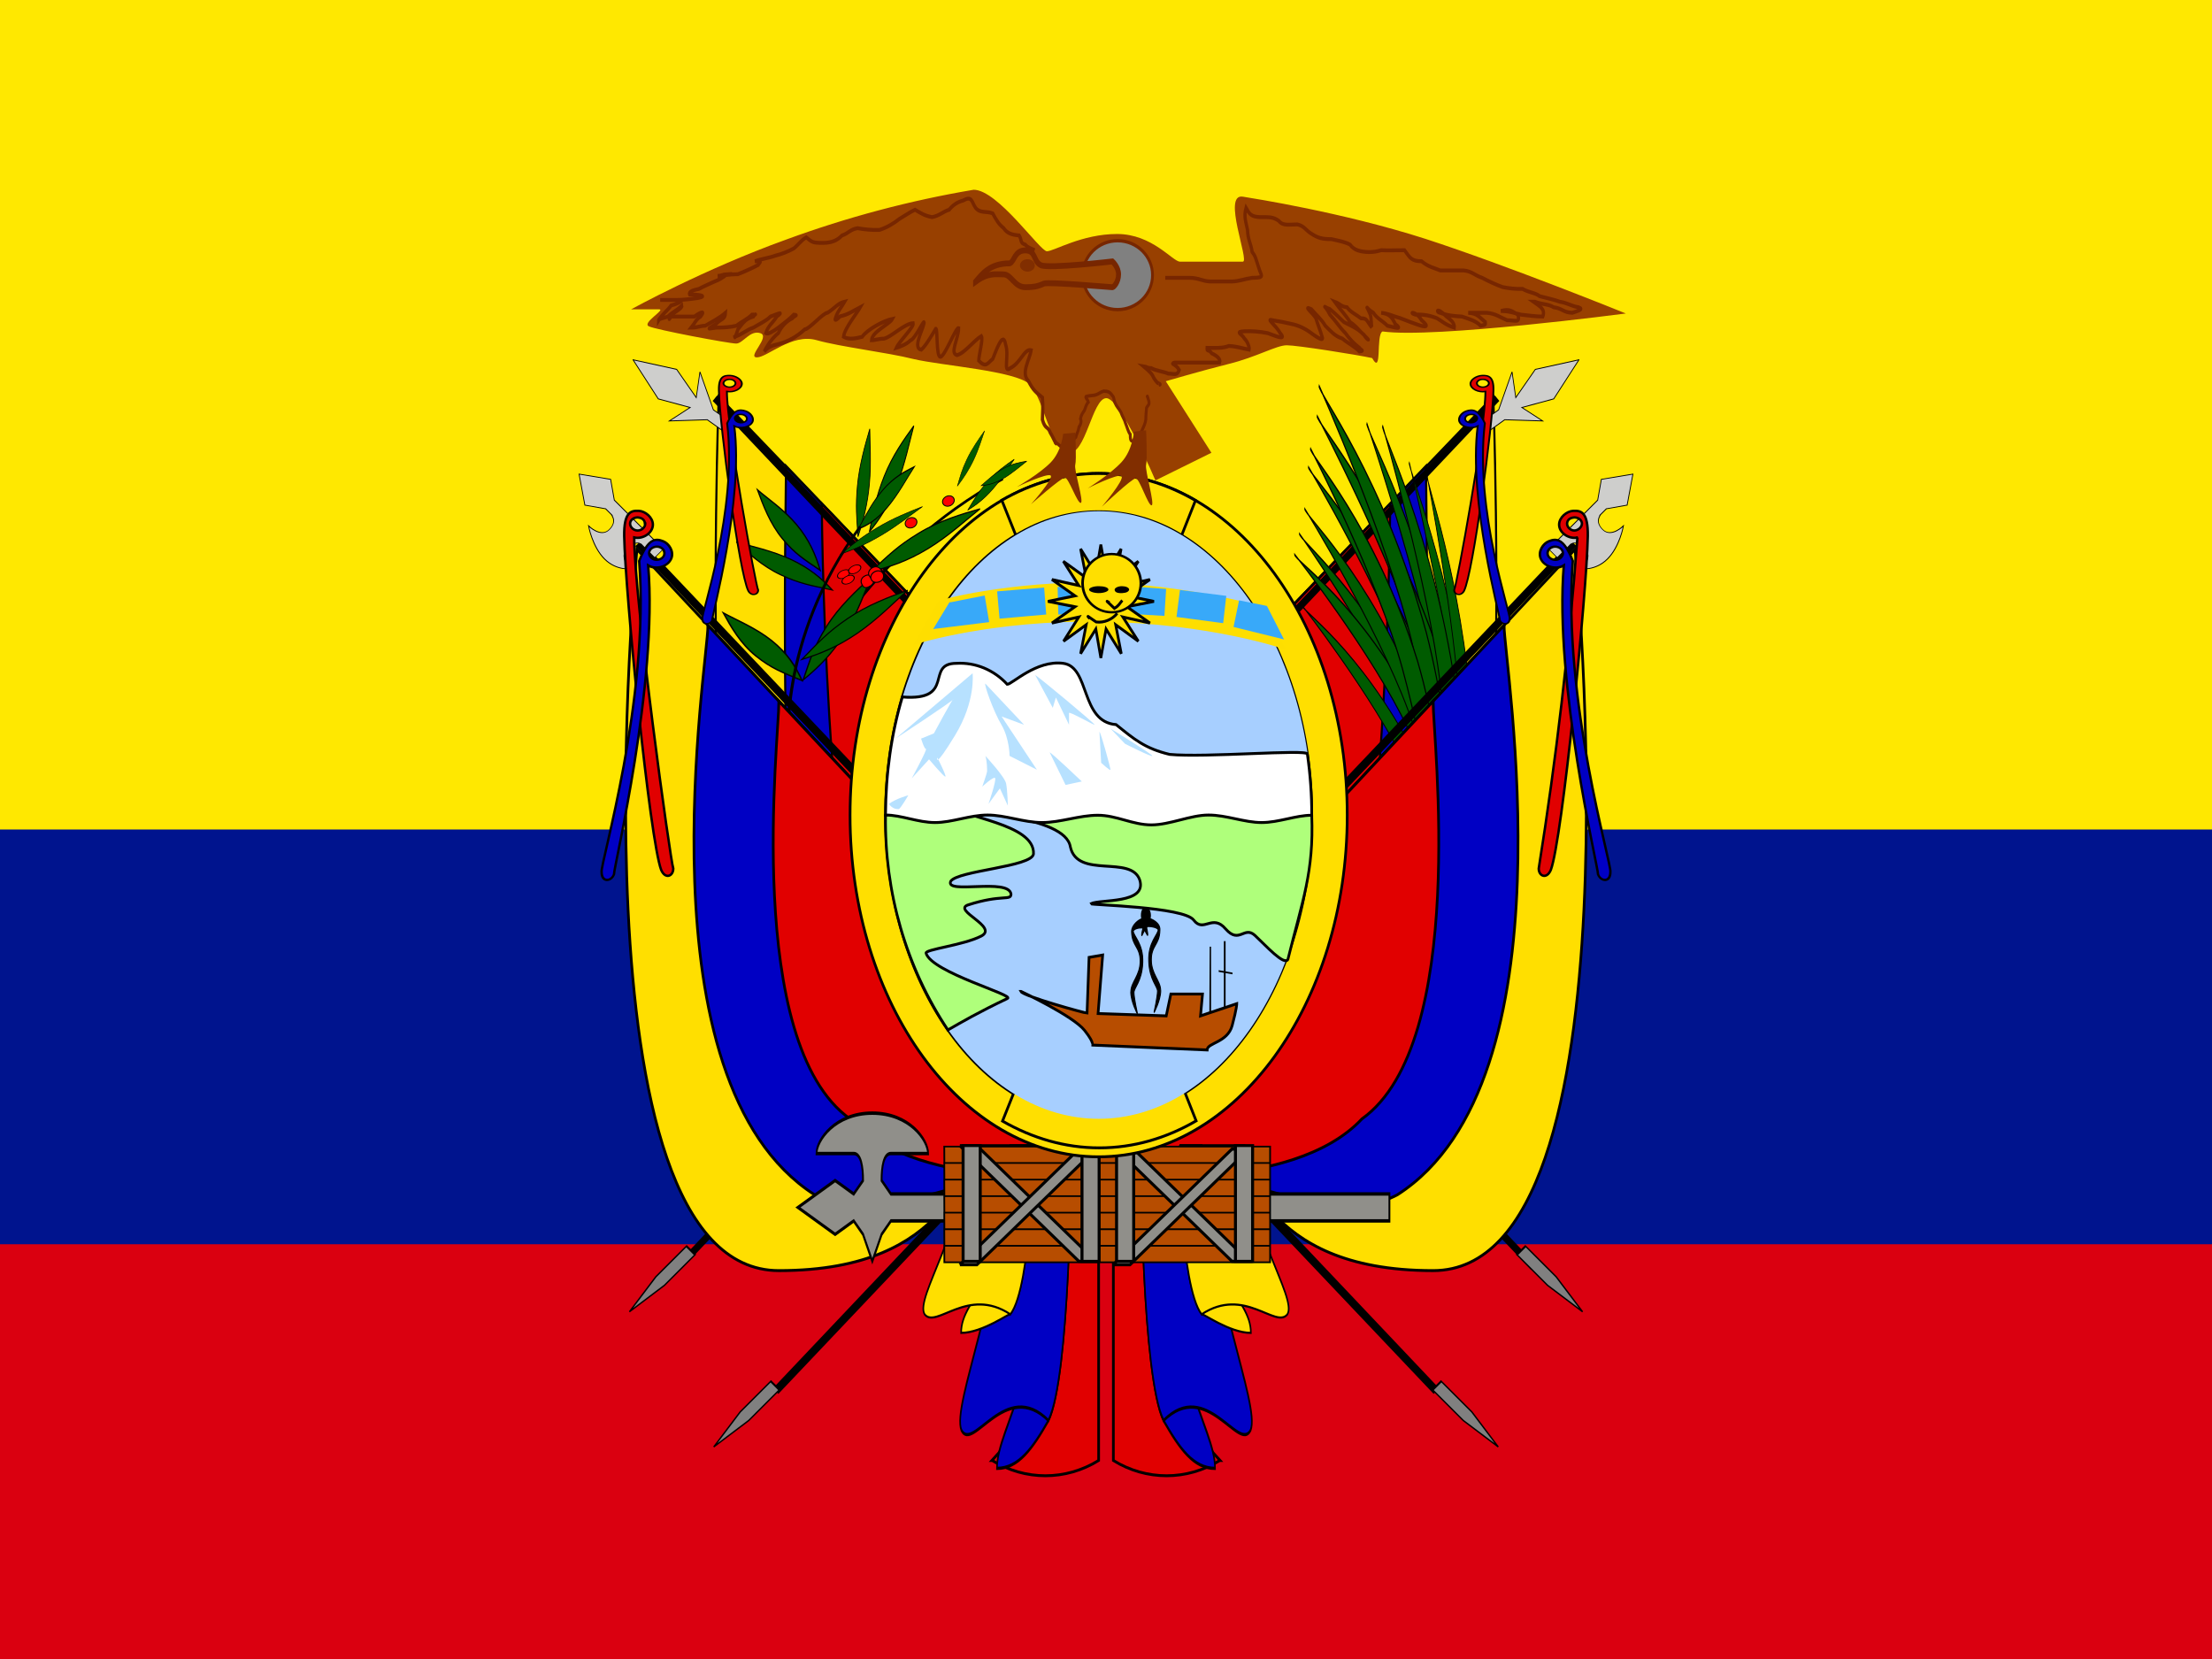
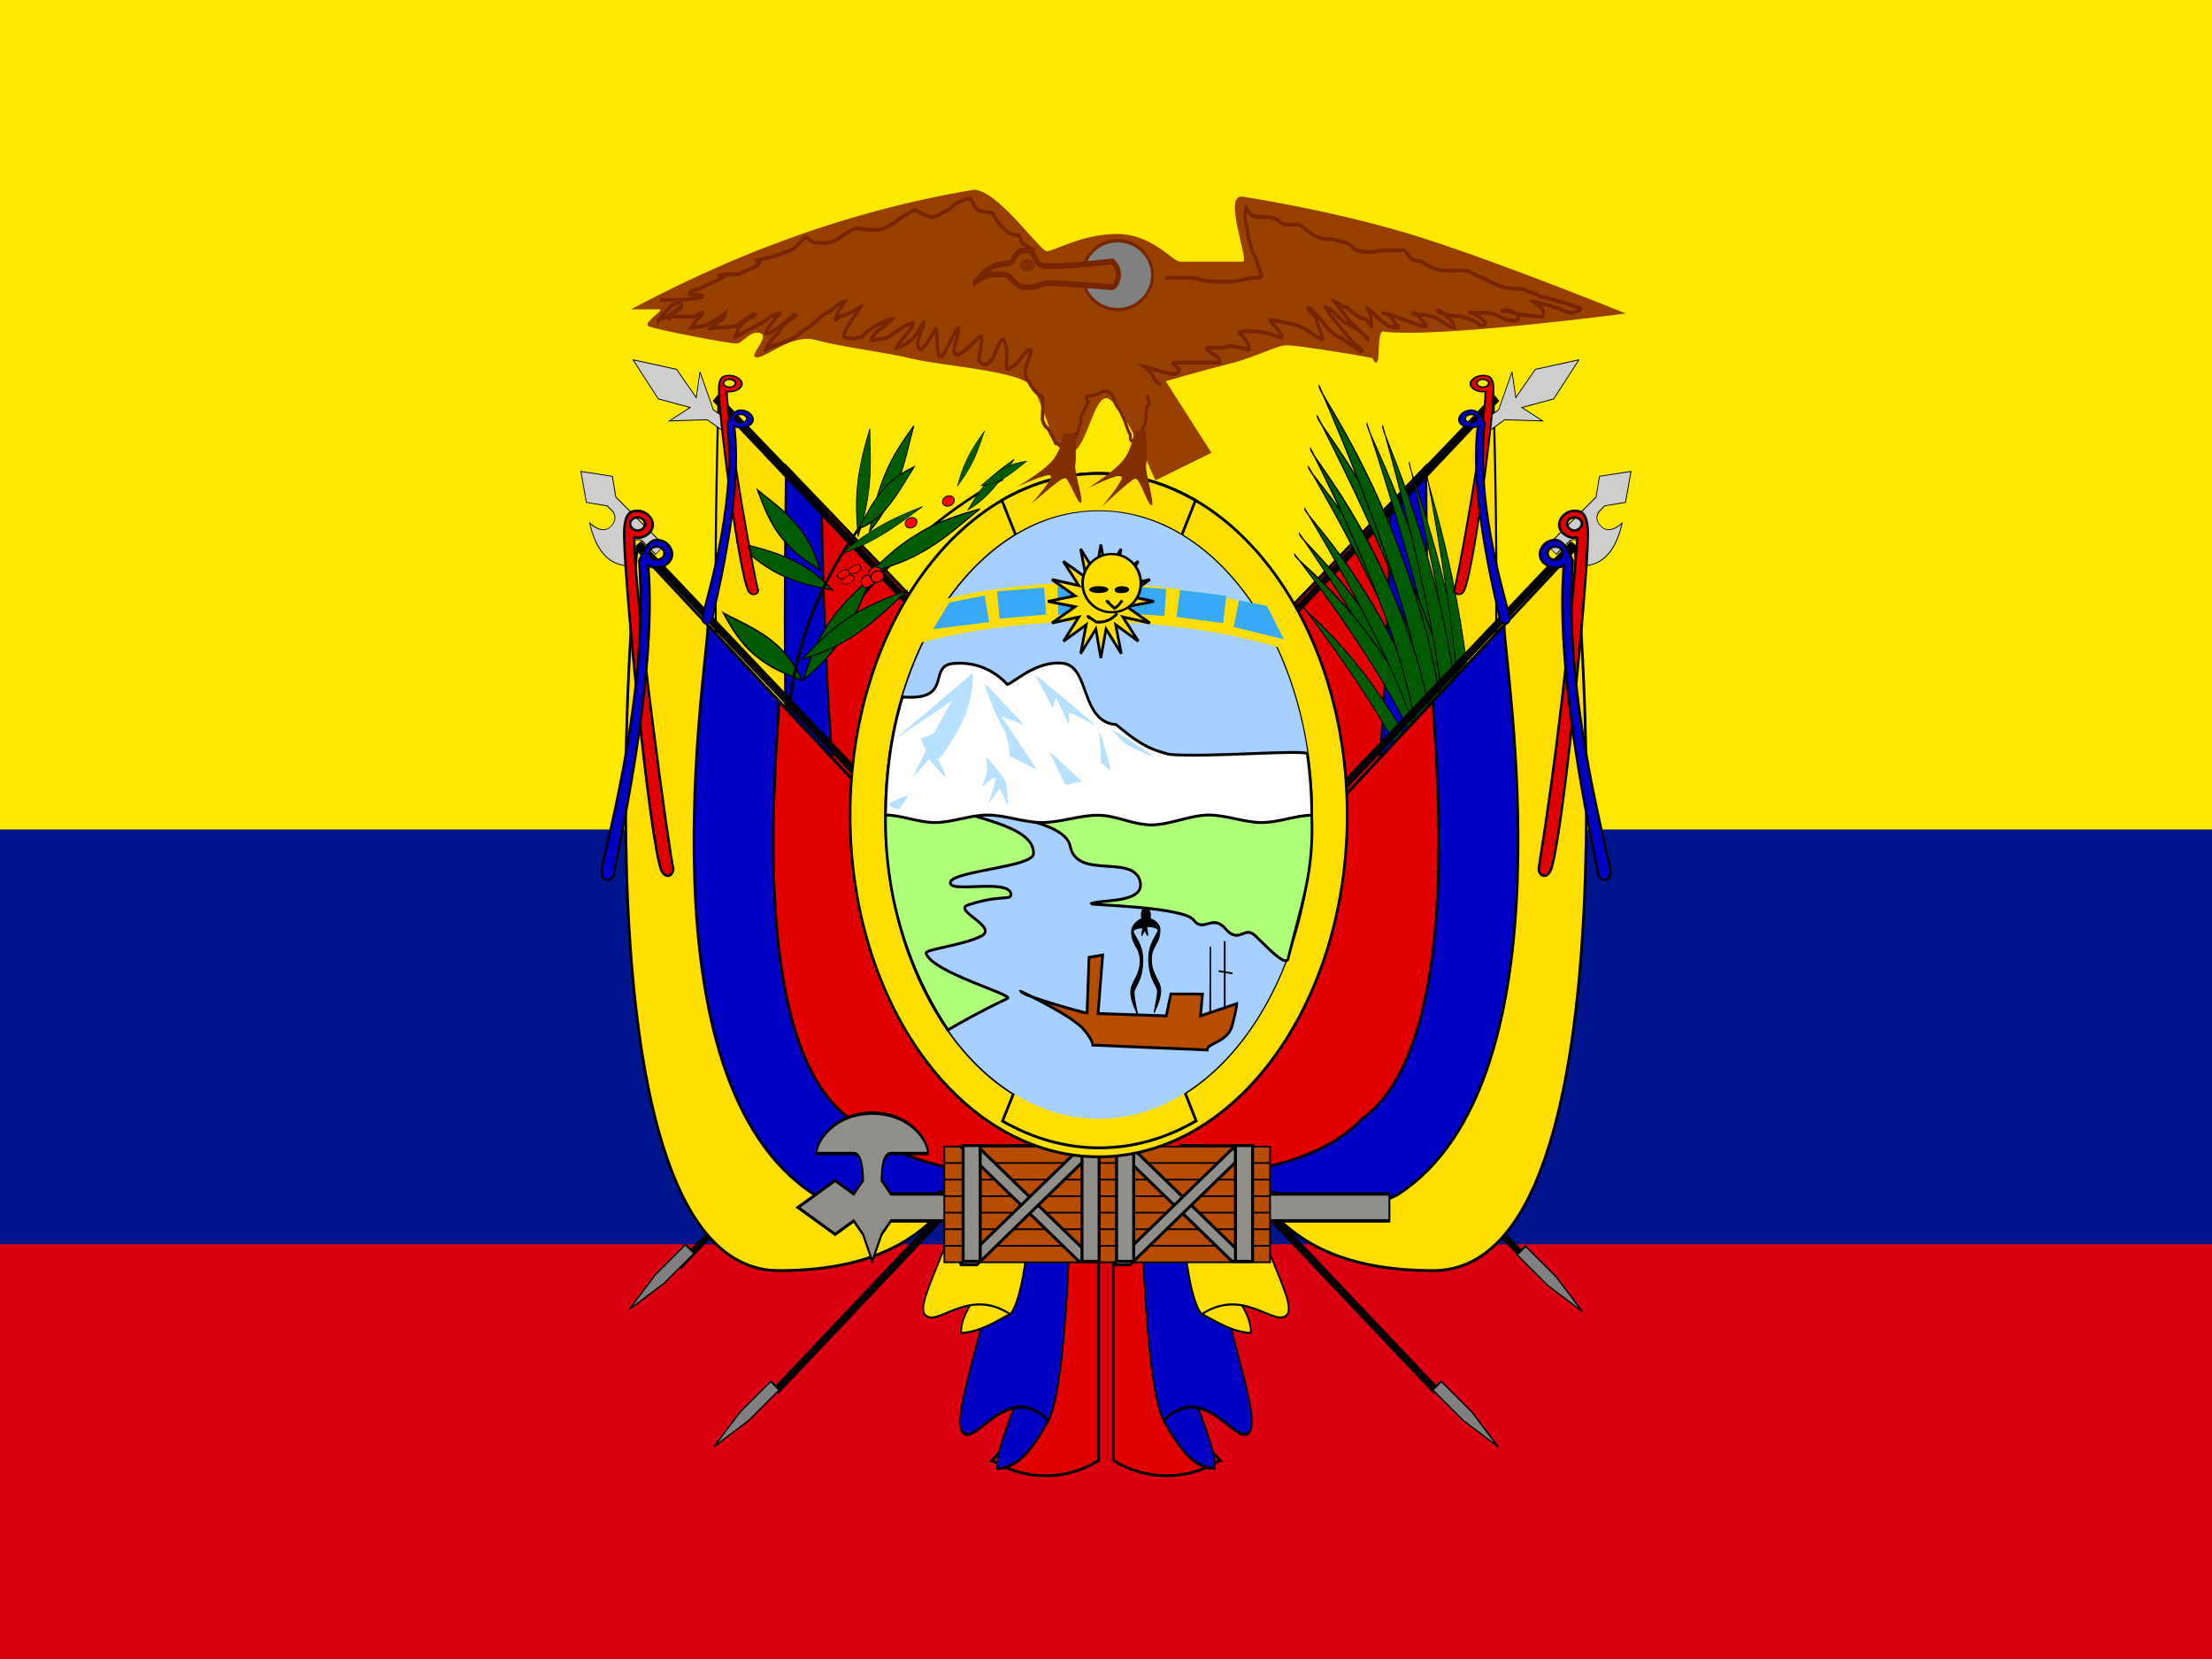
<svg xmlns="http://www.w3.org/2000/svg" viewBox="0 0 640 480">
  <g fill-rule="evenodd" stroke-width="1pt">
    <path fill="#ffe800" d="M0 0h640v480H0z" />
    <path fill="#00148e" d="M0 240h640v240H0z" />
    <path fill="#da0010" d="M0 360h640v120H0z" />
  </g>
  <g fill-rule="evenodd">
    <path d="M269.6 290.8 197 367.3l-1.2-1.6 72.4-76.5 1.2 1.6zm50.4 12.5-94.8 100-1.6-1.6 94.7-100z" />
    <path fill="gray" stroke="#000" stroke-width="4.1" d="M478.4 60.2v88.6l17.7 88.6 17.7-88.6V60.2z" transform="matrix(-.07 -.07 -.1 .1 265 429.6)" />
-     <path fill="gray" stroke="#000" stroke-width="4.1" d="M478.4 60.2v88.6l17.7 88.6 17.7-88.6V60.2z" transform="matrix(-.07 -.07 -.1 .1 240.6 390.5)" />
+     <path fill="gray" stroke="#000" stroke-width="4.1" d="M478.4 60.2v88.6l17.7 88.6 17.7-88.6V60.2z" transform="rotate(45 -351 485.7)scale(-.1 .14)" />
  </g>
  <path fill="#ffdf00" fill-rule="evenodd" stroke="#000" stroke-width="1pt" d="M301.2 272.8s-17.7 336.6 53.1 336.6S460.6 574 460.6 574l-.8-185z" transform="matrix(.45 0 0 .64 72.4 -59.8)" />
  <path fill="#0000c4" fill-rule="evenodd" stroke="#000" stroke-width="1pt" d="M344.5 304.2c0 17.7-7.9 269.8 27.5 269.8s88.6-17.7 88.6-17.7l-.8-167.3z" transform="matrix(.45 0 0 .64 72.4 -59.8)" />
  <path fill="#e10000" fill-rule="evenodd" stroke="#000" stroke-width="1pt" d="M367.5 321.2c0 17.7 4.5 217.4 40 217.4h53.1l-.8-149.6z" transform="matrix(.45 0 0 .64 72.4 -59.8)" />
  <path fill-rule="evenodd" d="m206.2 116 72.4 76.5 1.3-1.6-72.4-76.5z" />
  <path fill="#ffdf00" fill-rule="evenodd" stroke="#000" stroke-width="1pt" d="M301.2 272.8S265.8 609.4 372 609.4c88.5 0 88.5-53.1 106.2-53.1l-17.7-124z" transform="matrix(.58 0 0 .62 9.6 -10.2)" />
  <g stroke="#000">
    <path fill="none" stroke-width="2.3" d="M269.6 155.2c1.1 0 28.3-94 119-147.2" transform="matrix(.4 -.03 -.05 .35 135.1 147.4)" />
    <path fill="#005b00" fill-rule="evenodd" stroke-width="1pt" d="M421.4-20.3c0 18.1-4.6 31.7-11.4 45.3-5.6-18.1-9-27.2-9-45.3s6.8-35.1 12.4-48.7c2.3 12.4 8 30.5 8 48.7z" transform="matrix(.14 -.22 .3 .14 175.9 257.4)" />
    <path fill="red" fill-rule="evenodd" stroke-width="1pt" d="M454.2-169.3c0 4-3.8 7.4-8.5 7.4s-8.5-3.3-8.5-7.4 3.8-7.3 8.5-7.3 8.5 3.3 8.5 7.3z" transform="matrix(.18 -.1 .1 .17 177.6 256.7)" />
    <path fill="#005b00" fill-rule="evenodd" stroke-width="1pt" d="M421.4-20.3c0 18.1-4.6 31.7-11.4 45.3-5.6-18.1-9-27.2-9-45.3s6.8-35.1 12.4-48.7c2.3 12.4 8 30.5 8 48.7z" transform="matrix(.18 .12 -.13 .33 181 96.4)" />
    <path fill="#005b00" fill-rule="evenodd" stroke-width="1pt" d="M421.4-20.3c0 18.1-4.6 31.7-11.4 45.3-5.6-18.1-9-27.2-9-45.3s6.8-35.1 12.4-48.7c2.3 12.4 8 30.5 8 48.7z" transform="matrix(.17 -.03 -.03 .33 179.3 159.3)" />
    <path fill="#005b00" fill-rule="evenodd" stroke-width="1pt" d="M421.4-20.3c0 18.1-4.6 31.7-11.4 45.3-5.6-18.1-9-27.2-9-45.3s6.8-35.1 12.4-48.7c2.3 12.4 8 30.5 8 48.7z" transform="matrix(.06 .25 -.17 .2 228 45.5)" />
    <path fill="#005b00" fill-rule="evenodd" stroke-width="1pt" d="M421.4-20.3c0 18.1-4.6 31.7-11.4 45.3-5.6-18.1-9-27.2-9-45.3s6.8-35.1 12.4-48.7c2.3 12.4 8 30.5 8 48.7z" transform="matrix(.2 -.2 .2 .24 150.3 241)" />
    <path fill="#005b00" fill-rule="evenodd" stroke-width="1pt" d="M421.4-20.3c0 18.1-4.6 31.7-11.4 45.3-5.6-18.1-9-27.2-9-45.3s6.8-35.1 12.4-48.7c2.3 12.4 8 30.5 8 48.7z" transform="matrix(.22 -.22 .25 .2 135.6 282.1)" />
    <path fill="#005b00" fill-rule="evenodd" stroke-width="1pt" d="M421.4-20.3c0 18.1-4.6 31.7-11.4 45.3-5.6-18.1-9-27.2-9-45.3s6.8-35.1 12.4-48.7c2.3 12.4 8 30.5 8 48.7z" transform="matrix(.26 .1 -.2 .32 130.8 147.7)" />
    <path fill="#005b00" fill-rule="evenodd" stroke-width="1pt" d="M421.4-20.3c0 18.1-4.6 31.7-11.4 45.3-5.6-18.1-9-27.2-9-45.3s6.8-35.1 12.4-48.7c2.3 12.4 8 30.5 8 48.7z" transform="matrix(.15 .2 -.32 .22 178.5 103.3)" />
    <path fill="#005b00" fill-rule="evenodd" stroke-width="1pt" d="M421.4-20.3c0 18.1-4.6 31.7-11.4 45.3-5.6-18.1-9-27.2-9-45.3s6.8-35.1 12.4-48.7c2.3 12.4 8 30.5 8 48.7z" transform="matrix(.08 .1 -.14 .16 250.7 102.6)" />
    <path fill="#005b00" fill-rule="evenodd" stroke-width="1pt" d="M421.4-20.3c0 18.1-4.6 31.7-11.4 45.3-5.6-18.1-9-27.2-9-45.3s6.8-35.1 12.4-48.7c2.3 12.4 8 30.5 8 48.7z" transform="matrix(.1 0 -.08 .17 238 136.4)" />
    <path fill="#005b00" fill-rule="evenodd" stroke-width="1pt" d="M421.4-20.3c0 18.1-4.6 31.7-11.4 45.3-5.6-18.1-9-27.2-9-45.3s6.8-35.1 12.4-48.7c2.3 12.4 8 30.5 8 48.7z" transform="matrix(0 .14 -.14 .08 287.4 81.1)" />
    <path fill="#005b00" fill-rule="evenodd" stroke-width="1pt" d="M421.4-20.3c0 18.1-4.6 31.7-11.4 45.3-5.6-18.1-9-27.2-9-45.3s6.8-35.1 12.4-48.7c2.3 12.4 8 30.5 8 48.7z" transform="matrix(.07 .1 -.25 .15 220.7 115.6)" />
    <path fill="#005b00" fill-rule="evenodd" stroke-width="1pt" d="M421.4-20.3c0 18.1-4.6 31.7-11.4 45.3-5.6-18.1-9-27.2-9-45.3s6.8-35.1 12.4-48.7c2.3 12.4 8 30.5 8 48.7z" transform="matrix(.13 .22 -.33 .2 207 70.1)" />
    <path fill="none" stroke-width="2.4" d="M269.6 155.2c1.1 0 28.3-94 119-147.2" transform="matrix(.35 -.2 .14 .28 111.8 227.8)" />
    <path fill="red" fill-rule="evenodd" stroke-width="1pt" d="M454.2-169.3c0 4-3.8 7.4-8.5 7.4s-8.5-3.3-8.5-7.4 3.8-7.3 8.5-7.3 8.5 3.3 8.5 7.3z" transform="matrix(.18 -.1 .1 .17 200.3 224.6)" />
    <path fill="red" fill-rule="evenodd" stroke-width="1pt" d="M454.2-169.3c0 4-3.8 7.4-8.5 7.4s-8.5-3.3-8.5-7.4 3.8-7.3 8.5-7.3 8.5 3.3 8.5 7.3z" transform="matrix(.18 -.1 .1 .17 211.1 218.3)" />
    <path fill="red" fill-rule="evenodd" stroke-width="1pt" d="M454.2-169.3c0 4-3.8 7.4-8.5 7.4s-8.5-3.3-8.5-7.4 3.8-7.3 8.5-7.3 8.5 3.3 8.5 7.3z" transform="matrix(.2 -.1 .07 .13 166.8 232.7)" />
    <path fill="red" fill-rule="evenodd" stroke-width="1pt" d="M454.2-169.3c0 4-3.8 7.4-8.5 7.4s-8.5-3.3-8.5-7.4 3.8-7.3 8.5-7.3 8.5 3.3 8.5 7.3z" transform="matrix(.2 -.1 .07 .13 170 231.3)" />
    <path fill="red" fill-rule="evenodd" stroke-width="1pt" d="M454.2-169.3c0 4-3.8 7.4-8.5 7.4s-8.5-3.3-8.5-7.4 3.8-7.3 8.5-7.3 8.5 3.3 8.5 7.3z" transform="matrix(.2 -.1 .07 .13 168.1 234.3)" />
    <path fill="red" fill-rule="evenodd" stroke-width=".3" d="M252.7 167.3q.5 1.4-1 2.3c-1.5.9-2 .2-2.4-.7s0-1.8 1-2.3 2-.2 2.3.7z" />
    <path fill="red" fill-rule="evenodd" stroke-width=".3" d="M255 164.9q.5 1.4-1 2.3c-1.5.9-2 .2-2.5-.6s0-1.9 1-2.4 2-.1 2.4.7z" />
    <path fill="red" fill-rule="evenodd" stroke-width=".3" d="M255.5 166c.4.8 0 1.9-1 2.3s-2 .2-2.4-.6 0-1.8 1-2.3 2-.2 2.4.6z" />
  </g>
  <path fill="#0000c4" fill-rule="evenodd" stroke="#000" stroke-width="1pt" d="M336.6 308.3c0 17.7-35.4 212.6 53.2 265.7 35.4 17.7 88.5-17.7 88.5 0l-17.7-141.7z" transform="matrix(.58 0 0 .62 9.6 -10.2)" />
  <path fill="#e10000" fill-rule="evenodd" stroke="#000" stroke-width="1pt" d="M372 343.7c0 17.7-17.7 159.4 35.5 194.9 35.4 35.4 124 25.8 124 25.8l-70.9-132.1z" transform="matrix(.58 0 0 .62 9.6 -10.2)" />
  <path fill-rule="evenodd" d="m183.8 158 94.8 100 1.7-1.6-94.8-99.9z" />
-   <path fill="#cececc" fill-rule="evenodd" stroke="#000" stroke-width="1pt" d="m460.6 184.3 17.7 35.4v17.7c-.8-1.3 0 17.7-17.7 17.7S443 219.7 443 219.7s-17.7 35.4-17.7 70.9 17.7 53.1 17.7 53.1-2.6-36.7 17.7-35.4c20.4 1.2 17.7 17.7 17.7 17.7v35.4h17.8V219.7l17.7-35.4-27.2-53.2-26 53.1z" transform="matrix(.14 -.14 .1 .1 86.3 192.2)" />
+   <path fill="#cececc" fill-rule="evenodd" stroke="#000" stroke-width="1pt" d="m460.6 184.3 17.7 35.4v17.7c-.8-1.3 0 17.7-17.7 17.7S443 219.7 443 219.7s-17.7 35.4-17.7 70.9 17.7 53.1 17.7 53.1-2.6-36.7 17.7-35.4c20.4 1.2 17.7 17.7 17.7 17.7v35.4h17.8V219.7l17.7-35.4-27.2-53.2-26 53.1z" transform="rotate(-45 275.2 -8)scale(.2 .14)" />
  <path fill="#cececc" fill-rule="evenodd" stroke="#000" stroke-width="1pt" d="m557.8 95.7-26.3 70.8 17.7 53.2-35.4-17.7 35.4 53.1v35.5H567V255l35.5-53.1-35.5 17.7 17.8-53.2-26.9-70.8z" transform="matrix(.1 -.16 .14 .1 114 183.8)" />
  <path fill="#e10000" fill-rule="evenodd" stroke="#000" stroke-width="1pt" d="M422.5 137c0 2-2 3.7-4.3 3.7s-4.4-1.7-4.4-3.7 2-3.8 4.4-3.8 4.3 1.7 4.3 3.8zm-6.2 7.9c0 35.8 20.9 187.8 22.6 191.5.1 4.5-4.8 6.4-7.1.9-6.6-17.4-20.8-160-21.3-193.3-.3-13.7 3.7-14.8 8.3-14.5 3.7.2 8.3 3.7 8.3 7.9 0 5-5.8 8.7-10.8 7.5z" transform="matrix(.4 0 0 .3 43.8 69.8)" />
  <path fill="#0000c4" fill-rule="evenodd" stroke="#000" stroke-width="1pt" d="M422.5 137c0 2-2 3.7-4.3 3.7s-4.4-1.7-4.4-3.7 2-3.8 4.4-3.8 4.3 1.7 4.3 3.8zm-6.2 7.9c31.5 61.4 48.7 166.7 50.4 170.5.1 4.4-4.8 6.4-7.1.8-2.5-3.3-12.7-100.2-49.1-172.2-.3-13.7 3.7-14.8 8.3-14.5 3.7.2 8.3 3.7 8.3 7.9 0 5-5.8 8.7-10.8 7.5z" transform="matrix(.38 .1 -.15 .3 76 38.2)" />
  <path fill="#e10000" fill-rule="evenodd" stroke="#000" stroke-width=".7" d="M186.7 151.5c0 1-1 2-2.2 2s-2.2-1-2.2-2 1-1.8 2.2-1.8q2 .2 2.1 1.8zm-3.2 4c0 17.9 10.5 93.9 11.3 95.8 0 2.2-2.3 3.2-3.5.4-3.3-8.7-10.4-80-10.7-96.6-.1-6.9 1.9-7.4 4.2-7.3 1.9.1 4.1 1.9 4.1 4 0 2.4-2.9 4.3-5.4 3.7z" />
  <path fill="#0000c4" fill-rule="evenodd" stroke="#000" stroke-width="1pt" d="M422.5 137c0 2-2 3.7-4.3 3.7s-4.4-1.7-4.4-3.7 2-3.8 4.4-3.8 4.3 1.7 4.3 3.8zm-6.2 7.9c31.5 61.4 48.7 166.7 50.4 170.5.1 4.4-4.8 6.4-7.1.8-2.5-3.3-12.7-100.2-49.1-172.2-.3-13.7 3.7-14.8 8.3-14.5 3.7.2 8.3 3.7 8.3 7.9 0 5-5.8 8.7-10.8 7.5z" transform="matrix(.48 .15 -.2 .48 16.7 31.6)" />
  <g fill-rule="evenodd">
    <path d="m370.4 290.8 72.5 76.5 1.3-1.6-72.5-76.5zM320 303.3l94.8 100 1.6-1.6-94.7-100z" />
    <path fill="gray" stroke="#000" stroke-width="4.1" d="M478.4 60.2v88.6l17.7 88.6 17.7-88.6V60.2z" transform="matrix(.07 -.07 .1 .1 375 429.6)" />
    <path fill="gray" stroke="#000" stroke-width="4.1" d="M478.4 60.2v88.6l17.7 88.6 17.7-88.6V60.2z" transform="matrix(.07 -.07 .1 .1 399.4 390.5)" />
  </g>
  <g fill-rule="evenodd" stroke-width="1pt">
    <path fill="#ffdf00" stroke="#000" d="M301.2 272.8s-17.7 336.6 53.1 336.6S460.6 574 460.6 574l-.8-185z" transform="matrix(-.45 0 0 .64 567.6 -59.8)" />
    <path fill="#0000c4" stroke="#000" d="M344.5 304.2c0 17.7-7.9 269.8 27.5 269.8s88.6-17.7 88.6-17.7l-.8-167.3z" transform="matrix(-.45 0 0 .64 567.6 -59.8)" />
    <path fill="#e10000" stroke="#000" d="M367.5 321.2c0 17.7 4.5 217.4 40 217.4h53.1l-.8-149.6z" transform="matrix(-.45 0 0 .64 567.6 -59.8)" />
    <path d="m433.8 116-72.4 76.5-1.3-1.6 72.4-76.5z" />
    <g fill="#005b00" stroke="#000">
      <path d="M428.2-17s81.5 90.7 111 154.1c29.4 63.5 54.4 156.3 54.4 156.3s2.2-86-36.3-163C505.2 32.8 425.9-12.5 428.2-17z" transform="matrix(.16 -.07 .08 .35 309.5 211)" />
      <path d="M428.2-17s81.5 90.7 111 154.1c29.4 63.5 54.4 156.3 54.4 156.3s2.2-86-36.3-163C505.2 32.8 425.9-12.5 428.2-17z" transform="matrix(.2 -.05 .07 .4 291.5 182.6)" />
      <path d="M428.2-17s81.5 90.7 111 154.1c29.4 63.5 54.4 156.3 54.4 156.3s2.2-86-36.3-163C505.2 32.8 425.9-12.5 428.2-17z" transform="matrix(.23 .14 -.03 .4 296.5 69.4)" />
      <path d="M428.2-17s81.5 90.7 111 154.1c29.4 63.5 54.4 156.3 54.4 156.3s2.2-86-36.3-163C505.2 32.8 425.9-12.5 428.2-17z" transform="matrix(.25 .03 .02 .44 274.4 115)" />
      <path d="M428.2-17s81.5 90.7 111 154.1c29.4 63.5 54.4 156.3 54.4 156.3s2.2-86-36.3-163C505.2 32.8 425.9-12.5 428.2-17z" transform="matrix(.18 .17 -.04 .35 330 67)" />
      <path d="M428.2-17s81.5 90.7 111 154.1c29.4 63.5 54.4 156.3 54.4 156.3s2.2-86-36.3-163C505.2 32.8 425.9-12.5 428.2-17z" transform="matrix(.23 0 .03 .4 280.6 141.9)" />
      <path d="M428.2-17s81.5 90.7 111 154.1c29.4 63.5 54.4 156.3 54.4 156.3s2.2-86-36.3-163C505.2 32.8 425.9-12.5 428.2-17z" transform="matrix(.2 -.07 .07 .38 290.1 196.8)" />
      <path d="M428.2-17s81.5 90.7 111 154.1c29.4 63.5 54.4 156.3 54.4 156.3s2.2-86-36.3-163C505.2 32.8 425.9-12.5 428.2-17z" transform="matrix(.2 -.03 .05 .4 292.7 166.8)" />
      <path d="M428.2-17s81.5 90.7 111 154.1c29.4 63.5 54.4 156.3 54.4 156.3s2.2-86-36.3-163C505.2 32.8 425.9-12.5 428.2-17z" transform="matrix(.22 .15 -.05 .38 305 65.5)" />
      <path d="M428.2-17s81.5 90.7 111 154.1c29.4 63.5 54.4 156.3 54.4 156.3s2.2-86-36.3-163C505.2 32.8 425.9-12.5 428.2-17z" transform="matrix(.24 .05 0 .44 278.9 97.7)" />
      <path d="M428.2-17s81.5 90.7 111 154.1c29.4 63.5 54.4 156.3 54.4 156.3s2.2-86-36.3-163C505.2 32.8 425.9-12.5 428.2-17z" transform="matrix(.17 .17 -.06 .33 339 70)" />
      <path d="M428.2-17s81.5 90.7 111 154.1c29.4 63.5 54.4 156.3 54.4 156.3s2.2-86-36.3-163C505.2 32.8 425.9-12.5 428.2-17z" transform="matrix(.24 .02 0 .4 276.4 128)" />
    </g>
    <path fill="#ffdf00" stroke="#000" d="M301.2 272.8S265.8 609.4 372 609.4c88.5 0 88.5-53.1 106.2-53.1l-17.7-124z" transform="matrix(-.58 0 0 .62 630.4 -10.2)" />
    <path fill="#0000c4" stroke="#000" d="M336.6 308.3c0 17.7-35.4 212.6 53.2 265.7 35.4 17.7 88.5-17.7 88.5 0l-17.7-141.7z" transform="matrix(-.58 0 0 .62 630.4 -10.2)" />
    <path fill="#e10000" stroke="#000" d="M372 343.7c0 17.7-17.7 159.4 35.5 194.9 35.4 35.4 124 25.8 124 25.8l-70.9-132.1z" transform="matrix(-.58 0 0 .62 630.4 -10.2)" />
    <path d="m456.2 158-94.8 100-1.7-1.6 94.8-99.9z" />
-     <path fill="#cececc" stroke="#000" d="m460.6 184.3 17.7 35.4v17.7c-.8-1.3 0 17.7-17.7 17.7S443 219.7 443 219.7s-17.7 35.4-17.7 70.9 17.7 53.1 17.7 53.1-2.6-36.7 17.7-35.4c20.4 1.2 17.7 17.7 17.7 17.7v35.4h17.8V219.7l17.7-35.4-27.2-53.2-26 53.1z" transform="matrix(-.14 -.14 -.1 .1 553.7 192.2)" />
+     <path fill="#cececc" stroke="#000" d="m460.6 184.3 17.7 35.4v17.7c-.8-1.3 0 17.7-17.7 17.7S443 219.7 443 219.7s-17.7 35.4-17.7 70.9 17.7 53.1 17.7 53.1-2.6-36.7 17.7-35.4c20.4 1.2 17.7 17.7 17.7 17.7v35.4h17.8V219.7l17.7-35.4-27.2-53.2-26 53.1z" transform="rotate(45 44.8 764.5)scale(-.2 .14)" />
    <path fill="#cececc" stroke="#000" d="m557.8 95.7-26.3 70.8 17.7 53.2-35.4-17.7 35.4 53.1v35.5H567V255l35.5-53.1-35.5 17.7 17.8-53.2-26.9-70.8z" transform="matrix(-.1 -.16 -.14 .1 526 183.8)" />
    <path fill="#e10000" stroke="#000" d="M422.5 137c0 2-2 3.7-4.3 3.7s-4.4-1.7-4.4-3.7 2-3.8 4.4-3.8 4.3 1.7 4.3 3.8zm-6.2 7.9c0 35.8 20.9 187.8 22.6 191.5.1 4.5-4.8 6.4-7.1.9-6.6-17.4-20.8-160-21.3-193.3-.3-13.7 3.7-14.8 8.3-14.5 3.7.2 8.3 3.7 8.3 7.9 0 5-5.8 8.7-10.8 7.5z" transform="matrix(-.4 0 0 .3 596.3 69.8)" />
    <path fill="#0000c4" stroke="#000" d="M422.5 137c0 2-2 3.7-4.3 3.7s-4.4-1.7-4.4-3.7 2-3.8 4.4-3.8 4.3 1.7 4.3 3.8zm-6.2 7.9c31.5 61.4 48.7 166.7 50.4 170.5.1 4.4-4.8 6.4-7.1.8-2.5-3.3-12.7-100.2-49.1-172.2-.3-13.7 3.7-14.8 8.3-14.5 3.7.2 8.3 3.7 8.3 7.9 0 5-5.8 8.7-10.8 7.5z" transform="matrix(-.38 .1 .15 .3 564 38.2)" />
    <path fill="#e10000" stroke="#000" stroke-width=".7" d="M453.4 151.5c0 1 1 2 2.1 2s2.2-1 2.2-2-1-1.8-2.2-1.8q-2 .2-2.1 1.8zm3 4a1152 1152 0 0 1-11.2 95.8c0 2.2 2.3 3.2 3.5.4 3.3-8.7 10.4-80 10.7-96.6.1-6.9-1.9-7.4-4.2-7.3-1.9.1-4.1 1.9-4.1 4 0 2.4 2.9 4.3 5.4 3.7z" />
    <path fill="#0000c4" stroke="#000" d="M422.5 137c0 2-2 3.7-4.3 3.7s-4.4-1.7-4.4-3.7 2-3.8 4.4-3.8 4.3 1.7 4.3 3.8zm-6.2 7.9c31.5 61.4 48.7 166.7 50.4 170.5.1 4.4-4.8 6.4-7.1.8-2.5-3.3-12.7-100.2-49.1-172.2-.3-13.7 3.7-14.8 8.3-14.5 3.7.2 8.3 3.7 8.3 7.9 0 5-5.8 8.7-10.8 7.5z" transform="matrix(-.48 .15 .2 .48 623.3 31.6)" />
  </g>
  <g fill-rule="evenodd" stroke="#000" stroke-width="1pt">
    <path fill="#e10000" d="M478.4 698a53 53 0 0 0 53.1 0V556.3h-35.4c17.7 53.1 17.7 106.3-17.8 141.7z" transform="matrix(.58 0 0 .62 9.6 -10.2)" />
    <path fill="#0000c4" d="M513.8 609.5c0 88.5-42.5 108.2-42.5 126 17.7 0 29.5-8.3 42.5-19.7 17.7-17.8 19.4-107.7 17.7-106.3z" transform="matrix(.35 0 0 .7 123.5 -90)" />
    <path fill="#0000c4" d="M478.4 609.5c-.9 51.7-44.8 99.6-36.5 110.2 9.4 9.5 36.5-21.7 71.9-4 17.7-17.7 19.4-107.6 17.7-106.3z" transform="matrix(.35 0 0 .7 123.5 -90)" />
    <path fill="#ffdf00" d="M513.8 609.5c0 88.5-40.7 94.4-40.7 118 17.7 0 40.6-12.9 40.7-11.7 17.7-17.8 19.4-107.7 17.7-106.3z" transform="matrix(.35 0 0 .46 112.5 51)" />
    <path fill="#ffdf00" d="M478.4 609.5c-.9 51.7-43.8 95.7-35.5 106.3 9.5 9.4 35.5-17.8 70.9 0 17.7-17.8 19.4-107.7 17.7-106.3z" transform="matrix(.35 0 0 .46 112.5 51)" />
    <path fill="#e10000" d="M478.4 698a53 53 0 0 0 53.1 0V556.3h-35.4c17.7 53.1 17.7 106.3-17.8 141.7z" transform="matrix(-.58 0 0 .62 630.4 -10.2)" />
    <path fill="#0000c4" d="M513.8 609.5c0 88.5-42.5 108.2-42.5 126 17.7 0 29.5-8.3 42.5-19.7 17.7-17.8 19.4-107.7 17.7-106.3z" transform="matrix(-.35 0 0 .7 516.5 -90)" />
    <path fill="#0000c4" d="M478.4 609.5c-.9 51.7-44.8 99.6-36.5 110.2 9.4 9.5 36.5-21.7 71.9-4 17.7-17.7 19.4-107.6 17.7-106.3z" transform="matrix(-.35 0 0 .7 516.5 -90)" />
    <path fill="#ffdf00" d="M513.8 609.5c0 88.5-40.7 94.4-40.7 118 17.7 0 40.6-12.9 40.7-11.7 17.7-17.8 19.4-107.7 17.7-106.3z" transform="matrix(-.35 0 0 .46 527.5 51)" />
    <path fill="#ffdf00" d="M478.4 609.5c-.9 51.7-43.8 95.7-35.5 106.3 9.5 9.4 35.5-17.8 70.9 0 17.7-17.8 19.4-107.7 17.7-106.3z" transform="matrix(-.35 0 0 .46 527.5 51)" />
  </g>
  <g fill-rule="evenodd" stroke="#000">
    <path fill="#908f8a" stroke-width="4.5" d="m198.6 78-89.7 35.4 89.7 35.4 44.8-17.7 22.4 17.7 22.4 35.4 22.5-35.4 22.4-17.7H1535V95.7H333l-22.4-17.8c0-17.7 4.7-35.4 22.5-35.4h89.6c0-17.7-44.8-53.1-134.5-53.1-89.6 0-134.5 35.4-134.5 53.1h89.7c17.7 0 22.4 17.7 22.4 35.5l-22.4 17.7z" transform="matrix(.12 0 0 .22 217.8 324.4)" />
    <path fill="#b74d00" stroke-width="1.8" d="M204.3 95.7H541v17.7H204.4zm0-17.8H541v17.8H204.4zm0-17.7H541V78H204.4zm0-17.7H541v17.7H204.4zm0-17.7H541v17.7H204.4zm0-17.8H541v17.8H204.4zm0-17.6H541V7H204.4z" transform="matrix(.28 0 0 .27 216 334.6)" />
    <path fill="#908f8a" stroke-width="3.3" d="m423.2 60.2 137.8 124h19.7L443 60.3h-19.7z" transform="matrix(.25 0 0 .27 171.9 315.2)" />
    <path fill="#908f8a" stroke-width="3.3" d="m423.2 60.2 137.8 124h19.7L443 60.3h-19.7z" transform="matrix(.25 0 0 -.27 171.9 382.2)" />
    <path fill="#908f8a" stroke-width="3.1" d="M425.2 60.2v124h17.7v-124z" transform="matrix(.28 0 0 .27 159.6 315.2)" />
    <path fill="#908f8a" stroke-width="3.3" d="m423.2 60.2 137.8 124h19.7L443 60.3h-19.7z" transform="matrix(.25 0 0 .27 216.2 315.2)" />
    <path fill="#908f8a" stroke-width="3.3" d="m423.2 60.2 137.8 124h19.7L443 60.3h-19.7z" transform="matrix(.25 0 0 -.27 216.2 382.2)" />
    <path fill="#908f8a" stroke-width="3.1" d="M425.2 60.2v124h17.7v-124z" transform="matrix(.28 0 0 .27 238.4 315.2)" />
    <path fill="#908f8a" stroke-width="3.1" d="M425.2 60.2v124h17.7v-124z" transform="matrix(.28 0 0 .27 204 315.2)" />
    <path fill="#908f8a" stroke-width="3.1" d="M425.2 60.2v124h17.7v-124z" transform="matrix(.28 0 0 .27 194 315.2)" />
  </g>
  <g fill="#ffdf00" fill-rule="evenodd" stroke="#000" stroke-width="1pt">
    <path d="M655.5 396.9c0 88-55.6 159.4-124 159.4s-124-71.4-124-159.4 55.5-159.5 124-159.5 124 71.4 124 159.4zm-17.7 0c0 78.2-47.6 141.7-106.3 141.7s-106.3-63.5-106.3-141.7c0-78.3 47.6-141.8 106.3-141.8s106.3 63.5 106.3 141.8z" transform="matrix(.58 0 0 .62 9.6 -10.2)" />
    <path d="M579.8 250c-14.9-8.1-31.2-12.6-48.3-12.6s-33.4 4.5-48.3 12.5l7 16.4a83 83 0 0 1 82.7 0z" transform="matrix(.58 0 0 .62 9.6 -10.2)" />
    <path d="M579.8 250c-14.9-8.1-31.2-12.6-48.3-12.6s-33.4 4.5-48.3 12.5l7 16.4a83 83 0 0 1 82.7 0z" transform="matrix(.58 0 0 -.62 9.8 479.3)" />
  </g>
  <path fill="#a7cfff" fill-rule="evenodd" d="M379.6 235.9c0 48.5-27.7 87.8-61.7 87.8s-61.6-39.3-61.6-87.8 27.6-88 61.6-88 61.7 39.4 61.7 88" />
  <path fill="#afff7b" fill-rule="evenodd" stroke="#000" stroke-width="1pt" d="M637.8 396.9c1.1 26.6-4.6 39.6-11.9 67.3-1.9 3-11-6.5-16.4-11.2s-7.8 4.2-14.6-3c-6.7-7.4-11 2-16-4.2s-51.3-7-51.3-7.6c4.6-2.2 28.2.2 24.4-11.1-4.3-11.8-31-.4-34.6-15.4-2.5-15-53.6-15.6-57.3-19.2 1.5 5.6 39.8 8 38.9 22.5-.9 6-37.7 7.7-41.3 12.7-3 6.3 29-1.7 30.1 6 0 3.2-4.7 0-21.3 5-8.4 2.5 15.4 10.3 6.4 14.6s-28.3 6.2-27.5 8c3 9 44.7 19.6 40.6 21.1-14.8 6.6-22.6 10.9-29.7 14.7a168 168 0 0 1-31.1-100.2c31.7-11.4 25-13.8 83.6-13.8s78 2.3 129 13.8z" transform="matrix(.58 0 0 .62 9.6 -10.2)" />
  <path fill="#fff" fill-rule="evenodd" stroke="#000" stroke-width="1pt" d="M637.8 396.9c-8 0-16.4 3.4-25 3.4s-17.5-3.5-26.5-3.5-19.3 4.6-28.5 4.6c-9.3 0-17.4-4.5-26.7-4.5s-18.6 3.4-27.8 3.4-18.3-3.5-27.2-3.5-17.7 3.5-26.2 3.5-16.8-3.5-24.7-3.5q.2-29.4 8.4-55.1c27 2 11-15.7 27-15.7a33 33 0 0 1 25.3 9.8c2.4 0 14.4-11.4 27.9-9.8s8.5 27.3 26.4 28.6c9 6.8 14.3 11.1 26.7 13.9 17.7 1.6 68.4-2.5 68.7-.2a188 188 0 0 1 2.2 28.6z" transform="matrix(.58 0 0 .62 9.6 -10.2)" />
  <path fill-rule="evenodd" stroke="#000" stroke-width="1pt" d="M549.9 474c0-5.7 13.5-9.5 13.5-18.6s-12-9.3-12.4-17.8c-.2-3.5 10.3-7 14.9-7.4s8.5 7.4 8.5 9.1-4.7-4.2-8.6-4.3-12.3.6-12.3 2.3c0 3.4 14.8 7.6 13.7 19-1.1 11.2-12.7 14.6-12.7 18s5 12.8 5 12.8-9.7-7.5-9.7-13.2z" transform="matrix(.2 0 0 .48 217.2 59.5)" />
  <path fill-rule="evenodd" stroke="#000" stroke-width="1pt" d="M549.9 474c0-5.7 13.5-9.5 13.5-18.6s-12-9.3-12.4-17.8c-1-4 11.8-6.6 16.4-6.9s10 8 10 9.6-5.4-5.2-9.3-5.3-14.6.6-14.6 2.3c0 3.4 14.8 7.6 13.7 19-1.1 11.2-12.7 14.6-12.7 18s5 12.8 5 12.8-9.7-7.5-9.7-13.2z" transform="matrix(-.2 0 0 .48 445.8 59.1)" />
  <path fill-rule="evenodd" d="M333 264.9c0 1.3-.7 2.4-1.5 2.4s-1.4-1.1-1.4-2.5.6-2.4 1.4-2.4 1.5 1.1 1.5 2.5m17 9h.4v19.5h-.5zm4.1-1.6h.5V292h-.5z" />
  <path fill-rule="evenodd" d="M352.6 281.2v-.5l4 .7v.5z" />
  <path fill="#b74d00" fill-rule="evenodd" stroke="#000" stroke-width="1pt" d="M497.3 478s26 11.4 31.7 18.2 3.4 6.8 3.4 6.8l57.7 2.3c0-3.4 10.2-3.4 12.5-11.4s2.3-10.2 2.3-10.2l-18.1 5.7 1-10.2H572l-2.3 10.2-34-1.1L538 461l-6.8 1.1-1 26c-1.2 0-31.8-7.9-33-10.1z" transform="matrix(.58 0 0 .62 7 -9.5)" />
  <path fill="#fede00" fill-rule="evenodd" stroke="#fede00" stroke-width="1pt" d="M440.5 316.3s37.7-11.2 92.1-10.4 92.1 12.8 91.3 12.8-10.4-18.4-10.4-18.4-38.4-10.5-81.7-11.3c-43.2-.8-80.9 8-80 8.8z" transform="matrix(.58 0 0 .62 9.6 -10.2)" />
  <path fill="#38a9f9" fill-rule="evenodd" d="m306 169.8 13.6-.2.2 7.9-13.6.3zm-31.2 4.3L270 182l16.2-2-1.3-7.7-10.1 2zm13.7-3 13.6-1.1.6 7.8-13.5 1.2zm48.9-.7-13.5-1-.5 8 13.5.8zm29.2 5 4.9 9.6-14.6-3.6 1.6-7.7 8 1.6zm-11.8-3-13.4-1.7-1 7.8 13.5 1.8z" />
  <path fill="#ffdf00" fill-rule="evenodd" stroke="#000" stroke-width="1pt" d="m532.6 323.5-2.5-13.5-7.6 11.5 2.8-13.5-11.3 7.7 7.6-11.3-13.4 2.8 11.5-7.6-13.5-2.5 13.5-2.6-11.5-7.6 13.4 2.8-7.7-11.3 11.4 7.7-2.8-13.5 7.6 11.5 2.5-13.5 2.6 13.5 7.5-11.5-2.7 13.5 11.3-7.7-7.7 11.3 13.5-2.8-11.5 7.6 13.5 2.6-13.5 2.5 11.5 7.6-13.5-2.8 7.7 11.3L540 308l2.8 13.5-7.6-11.5z" transform="matrix(.58 0 0 .62 9.6 -10.2)" />
  <path fill="#ffdf00" fill-rule="evenodd" stroke="#000" stroke-width="1pt" d="M547 293.9c0 9.3-6.6 16.8-14.8 16.8s-14.8-7.5-14.8-16.8S524 277 532.2 277s14.8 7.6 14.8 17z" transform="matrix(.57 0 0 .5 18.3 21.8)" />
  <path fill-rule="evenodd" d="M320.7 170.6c0 .5-1.3 1-2.8 1s-2.8-.5-2.8-1 1.2-1 2.8-1 2.8.4 2.8 1m6 0q-.2.9-2 1c-1.8.1-2.2-.5-2.2-1s1-1 2.1-1 2.1.4 2.1 1" />
  <path fill="none" stroke="#000" stroke-width="1pt" d="m529.4 297.9.8.8c-1.9-2-1-1.2 1.6 3.2 2.4-.5 3.1-1.4 4.8-2.4" transform="matrix(.56 -.18 .17 .6 -26.7 90.6)" />
  <path fill="none" stroke="#000" stroke-width="1pt" d="m527.8 304.3.8.8c-1.9-2-1-1 3.2 1.6 4 .5 8.1-1.2 10.5-4" transform="matrix(.58 0 0 .62 8.7 -10.2)" />
  <path fill="#b7e1ff" fill-rule="evenodd" d="M281.4 194.8s1 8-5.1 18-5.1 6.4-5.1 6.4 2.8 5.5 2.3 5.5-4.7-5-4.7-5l-5 5.5s4.6-8.5 4.1-8.5-1.4-3-1.4-3l3.7-1.5s5.6-10.4 5.6-9.9-16.7 11.4-16.7 11.4zm3.7 3c-.5 0 2.3 8 4.7 12 2.3 4 2.3 8.9 2.3 8.9l7.9 4-10.2-15.4 6.5 2.4zm0 20.9s5.6 6 6 8 .5 6.4.5 6.4l-2.3-5-3.3 4.5s2.4-7 1.9-7.5-3.7 2.5-3.7 2.5 1.4-4 1.4-4.4 0-3-.5-4.5m-27.9 13.9c1.9-1.5 5.6-2.5 5.6-2.5s-2.3 4-2.8 4-1.8 0-2.8-1.5m64.1-21.8s12.1 7.4 12.1 7.9-7.9-3.5-7.9-3.5zm-21.8-15.5c1 .5 17.7 14.4 17.2 14.4s-7.4-4-7.4-3.4v3.4l-3.8-7.9-.9 3zm4.2 22.4 4.6 9.4 4.7-1s-8.8-8.4-9.3-8.4m14.4-6 .5 9s2.7 2.5 2.7 2-2.7-10.5-3.2-11" />
  <path fill="#984000" fill-rule="evenodd" d="M182.6 89.5s21-11.6 44.9-20.2a304 304 0 0 1 54.2-14.4c7 0 19.2 17.8 21.2 17.8s10.1-5 20.3-5 16.1 8 18.2 8h18.2c2 0-6.1-19.8 0-18.8 3 .5 28.8 4.5 52.8 12.2 24 7.8 58 21.6 58 21.6S414.9 98 400 95.9c-2 1 0 13-3 7.7-4.6-1-21.7-3.7-24.7-3.7s-8.7 3.4-16.8 5.4c-8 2-18.2 5-18.2 5l13.2 20.7-16.2 8s-10.1-23.8-14.2-23.8-6 16.8-11.1 15.8-7-15.8-11.1-19.8c-4-3.9-25.4-5.4-33.5-7.3-8-2-21.1-3.5-28.2-5.5s-14.2 5-17.2 5 4-6 1-7-5 3-7 3-23.3-4-25.3-5 5-4.9 3-4.9z" />
  <path fill="gray" fill-rule="evenodd" stroke="#772600" stroke-width="3.7" d="M463-65c0 21.2-20.6 38.4-45.9 38.4S371.3-43.8 371.3-65s20.5-38.3 45.8-38.3S463-86.1 463-65z" transform="matrix(.22 0 0 .26 231.6 96.5)" />
  <path fill="#984000" fill-rule="evenodd" stroke="#772600" stroke-width="5.3" d="M284.7-60c6.7-6.6 15-16.6 36.7-16.6 5-1.7 5-11.7 16.6-11.7s8.3 10 16.7 13.4c8.3 3.3 76.6-3.4 76.6-3.4s6.6 5 6.6 11.7-5 11.6-6.6 11.6-68.3-5-73.3-3.3-8.3 3.3-20 3.3-15-11.6-23.3-11.6-16.6-1.7-30 6.7z" transform="matrix(.27 0 0 .32 205.4 100.7)" />
  <path fill="none" stroke="#772600" stroke-width="3.5" d="M487.9-76.6h26.6c9.6.1 12.9 3 21.7 3.3h23.3c8.5-.3 13-2.3 21.6-3.3 14.5-.2 9.6-1.3 6.7-10-2.6-6.5-3-9.6-6.7-13.3-1.4-8-4.6-10.8-5-20-1.5-7-4.3-11.7-1.6-20 3.8 5.7 5.3 8 15 8.4 10 0 13.9-.3 20 3.3 4.6 4.9 10.8 3.3 20 3.3 7.6 1.4 8.9 5.3 14.9 8.3 7.1 4 11.7 5 21.6 5 8 1.5 15 2.6 20 5 4.3 5.1 11 6.4 20 6.7 5 0 9-.5 13.3-1.7 7.7.4 15.5 0 25 0 6.2 7.2 7.6 9.9 18.3 10 7.4 5.2 13.6 6 20 8.3h25c9 .7 11.8 4.4 20 6.7a201 201 0 0 0 21.6 8.3 108 108 0 0 0 21.7 1.7c6.1 3.2 13.6 3.4 18.3 6.6 6.9 1.5 16.3 3.3 21.6 5 8.8 1.2 12.2 4 20 5 6.7 2-2.2 3.6-6.7 5-9.8-.3-10.5-4-20-5-5-2.9-12.6-2.5-20-5h-1.6c6.6 4 13 6.5 10 13.4-8.5 0-15.4-1.1-23.3-1.7-8.4-1.6-12.2-3.3-21.6-3.3 9.4-2.3 11.8.2 18.3 3.3 2.4 8-2.8 5-11.7 5-7.6-2.7-12.2-6-21.6-6.7h-20c9.9.4 12 4.1 18.3 8.4.5 2.6-.1 2.4-5 3.3-5.2-4.5-11.9-6-20-8.3-7.9-.3-16.2-1-23.3-3.4-4.9-.3-4.1-6.1 6.7 3.4 6.5 3.8 8.8 7 8.3 10-8.6-2.2-12.8-5.6-18.3-8.4a61 61 0 0 0-23.3-3.3c-8.6-2.3.9-3.6 6.6 5 12.4 8.8-1.6 5-6.6 3.3-7.5-2.1-15.3-5.2-21.7-6.6-5-1.5-9.4-2.9-15-3.4 8.7.8 11.6 3.9 15 10 8.8 6-.4 3.1-8.3 1.7-5-4.4-11.5-6.7-15-11.7-8.3-4.1-8.6-9-3.3 1.7 1.3 3.4 1 10.8 1.6 11.7-6.1-6.7-4.8-8.4-11.6-8.4-4.7-3.2-11.5-5.7-15-10-6.4-.6-6.8-2.9-13.3-5 5.3 6.3 12.4 12.5 16.6 18.4 7.6 4.2 9.7 8 15 11.6 2.1 3.7 8 6.7 1.7 1.7-7.2-7-12.5-8.7-23.3-13.3-6.2-5-8.4-7-15-11.7-9-2.9-5.5-4.5 0 5 6.3 5.8 11.1 12.2 16.6 16.7a68 68 0 0 0 15 13.3c1.5 2.2 6 2.6 0 3.3-5-4.6-12.4-7.5-18.3-11.7-8.3-2.3-12.2-6.6-18.3-11.6-4-5.9-10.4-10.4-15-15-9.6-3.8 1.9 3.6 5 8.3 2.1 6.1 4.8 11 6.6 16.7 2.8 5.5-8.4-1.3-11.6-3.3a57 57 0 0 0-21.7-8.4 298 298 0 0 0-20-3.3c-7.5-2 4.1 4.8 8.4 11.7 8.4 7.9-8.3 1.4-13.3 0a125 125 0 0 0-25-1.7c-10.7.6-3 2 0 6.6 3.3 2.6 5.6 8 5 10-7-1-13-3-21.7-3.3-7 2.3-15.3 1.7-23.3 1.7-.3 4.2 1.5.6 5 5 5.8 2.3 9.6 5.1 8.4 8.3h-48.3c-5.3 1.4 1.1.7 5 6.7-2.2 5.4-5 3.3-11.7 3.3-4.5-1.8-13.6-2.6-18.3-5-4.7 0-4.3-1.2-8.3-1.7 14 10 7 7.5 15 15 1.3.5 4.5 1.7 1.6 1.7M371.3 73.3c-1 0-3.2-5.4-6.6-10-2.4-6-5.4-2.6-8.4-11.7.4-9.4.7-11 0-20-6.8-4.8-9.7-6.2-15-15-8.4-7 1.3-19 2.9-27.8-7.4-1.6-11 11.5-22.3 16.2-8.2 5.5-1-11.4-5-21.2-2.7-13.9-10.8 7-13.8 12.9-5.5 3.7-7.2 8.5-15 1.6 0-5.1 4.9-19.5 2.8-22.3-7.8 3.9-18 15.5-26.1 17.3-8.2-1.7 1.7-14.8 1.7-24.5-3-1-14.7 25.8-19.5 26s-2.7-26-5-25.4c-3.5 5-10.6 15.4-15.5 19-9.5-1.3 1.4-17.5 2.8-23.5 1.6-7.2-8.9 13.8-14.5 15.1-4.1 3.6-12.2 6-15 6.7 3.2-6.2 19-18.7 18-22.3-9.3.3-23.4 12.5-31.3 14-5.2 0-12.4 1.7-13.3 1.6.4-8 19.4-14.6 22.4-19.5-9.3 1.5-27.2 9.7-32.4 16.2-6.2 1.3-14 3-20 0 .9-7.5 14.9-22 18-26.8-8.5 3.7-12.7 6.6-21.7 8.3-1.7 1.7-6.5 5.3-5 1.7 2.7-7 6.7-10 10-15-7.5 1.4-10.3 5.7-18.3 10-5.1.2-19.7 14.9-24.6 15.1a69 69 0 0 1-28.3 13.3c-7.6 1.4-11.3 3-15 6.7 3.8-6.7 9.6-13 15-16.6a30 30 0 0 1 15-13.4c1.9-2.3 7.1-2.9 1.6-3.3-4.7 4.2-12.7 9-16.6 11.7-5.1 3.2-11 6.4-13.4 5 2.7-7.2 7.5-9 11.7-15 8.8-5.6 0-2-6.7 0-4.3 3.8-12 6.7-18.3 10-7 1.8-11.7 6-20 8.3 0 2.4 2.4-4.3 3.4-6.7 6.8-7.4 8.6-9.5 16.6-11.6 2-2.9 4.4-1.7-1.6-1.7-4.6 4-10.8 6.2-16.7 10-5.9 1.3-13.6 1.7-21.6 1.7-10.4 1.2-9.5 2 0-3.4 5.3-5 9.7-3.7 10-10-6.3 4.6-14 8-21.7 11.7-6.4.2-8.1 1.7-15 1.7 3.3-3.4 5.3-7.7 10-10 7-7.7-4.4-1.5-6.7 0h-25c-4.4 5.6-.2 0 3.4-3.4 4.3-2.2 8.8-5.1 8.3-6.6-5 4.3-10.7 6.3-15 10-4.6 1.4-10 2-10 3.3 3.7-5.3 9.6-8.6 13.4-13.3 5.6-1.2 10.4-3 11.6-5h-23.3 16.6c8.5 0 15.7-.8 23.4-1.7 13.2-2.2-1.2-3.3-8.4-3.3-1.3-2.6 4.2-4 10-5C-6.7-69-.4-71.1 5-73.3a45 45 0 0 0 13.3-6.6c-5 .2-5 1.4-10 1.6 7.5-.5 12.8-1.6 21.7-1.6a239 239 0 0 0 21.6-8.3c3-3.6 4.2-3.4-3.3-3.4 6.7-2.1 16.2-3.2 21.6-5a94 94 0 0 0 20-6.6c4.9-3.3 7.7-7.2 13.3-10 6.5 4.4 6.6 5 18.3 5 9.4-.1 15.2-2.4 20-6.7 7.2-2 8.5-5.4 16.7-6.6a134 134 0 0 0 23.3 1.6c8-2.1 15.7-6 21.6-10 5.1-2.5 11.2-6.1 16.7-8.3 6 3.1 10.8 5.6 18.3 6.7 7.7-1.2 11.8-5 18.3-6.7a28 28 0 0 1 15-8.3c9.7-4.8 9 1.5 13.3 6.6 5 5.2 11.4 2.7 18.3 5 3.9 6 6.7 10 11.7 13.3 3.9 4.8 8.5 6 16.7 6.7 3 4 .6 6.8 6.6 8.3 2.4 2.6 6.5 3.6 10 5" transform="matrix(.27 0 0 .32 205.4 104.9)" />
  <path fill="none" stroke="#782600" stroke-width="3.1" d="M468.7 30.8v.8c0-2.3 0-1 1.7 3.4.6 3.6-.8 3.2-2.5 5.8-.3 3.7-.8 6.4-.8 10.8-.6 3.6-2.6 7-4.2 10-1.6 3.1-8.5 4.9-8.3 9.2-4 1.1-4.1-1.5-4.2-5.9-2.4-2.7-3.2-6.4-5-10-1-3.4-3.4-6-5-10-2.4-3.7-4.5-4.8-6.6-9.1-.9-2-.7-4.6-2.5-5.8-2.7-3.5-4.5-4-9.2-4.2-3.6.8-5 2.4-8.3 3.3-2.6.9-7.6.6-10.8 1.7-.8 1.3 1.6 2 2.5 5-2.2 1.8-3 4.9-4.2 7.5-2 2.5-3.3 3.7-4.2 7.5 1.4 2.3.2 5.4-1.6 7.5-.6 3.8-2.5 5.9-3.4 9.1-2.6 1.9-3.6 3.6-5.8 6.7-1.9 2.7-3.6 2.5-8.3 2.5-3.7-1-4.2-3-7.5-4.2q-.2-1.3-1.7-1.6" transform="matrix(.27 0 0 .32 205.4 104.9)" />
  <path fill="#812e00" fill-rule="evenodd" d="M307.6 125.5s-.4 5-3.6 8.3-9.8 7.1-9.8 7.1 8.9-4.2 9.8-3.3-5.7 8.3-5.7 8.3 8.7-7.7 9.8-7.7 3.6 7.5 4.6 7.3-2-9.5-1.6-11c.4-1.4 0-9.3 0-9.3l-3.4.3zm20.5-.6s-.4 5.3-3.6 8.8-9.8 7.6-9.8 7.6 8.9-4.5 9.8-3.5-5.7 8.8-5.7 8.8 8.7-8.2 9.8-8.2 3.6 8 4.6 7.8-2-10.2-1.6-11.7c.4-1.6 0-10 0-10zm-28.7-48c0 .9-1 1.7-2.1 1.7s-2.2-.8-2.2-1.8 1-1.8 2.2-1.8 2.1.8 2.1 1.8z" />
</svg>
